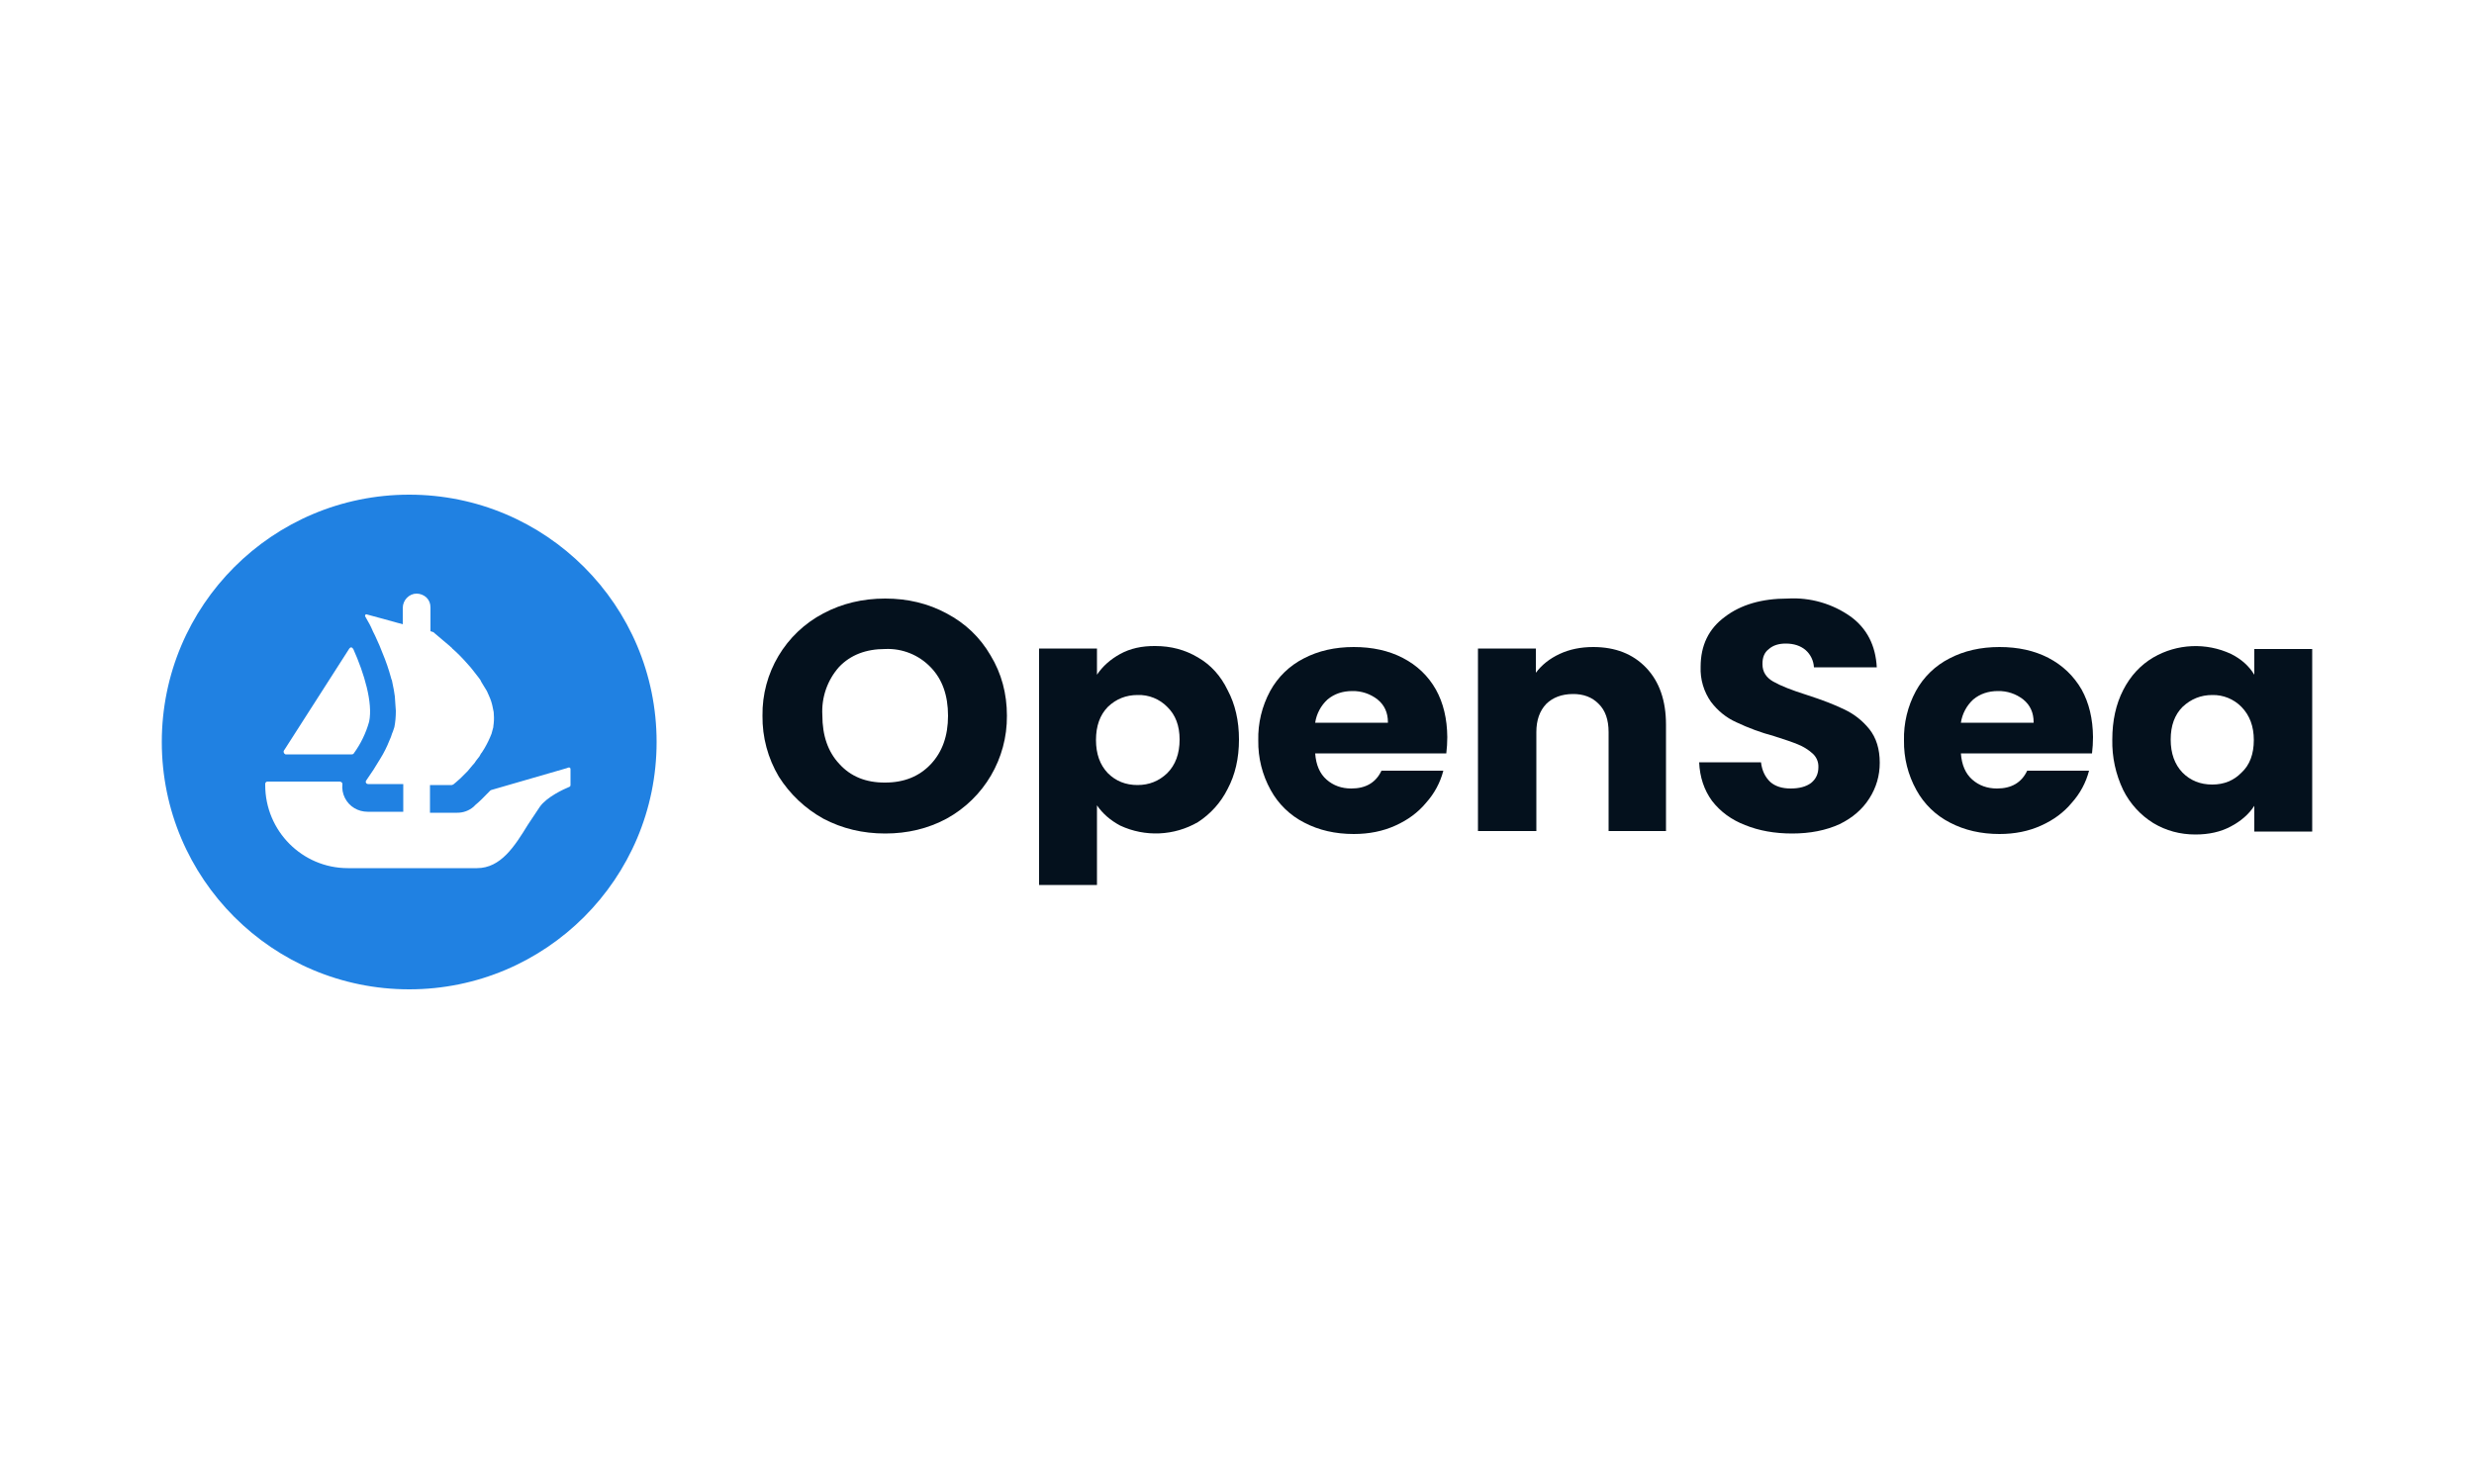
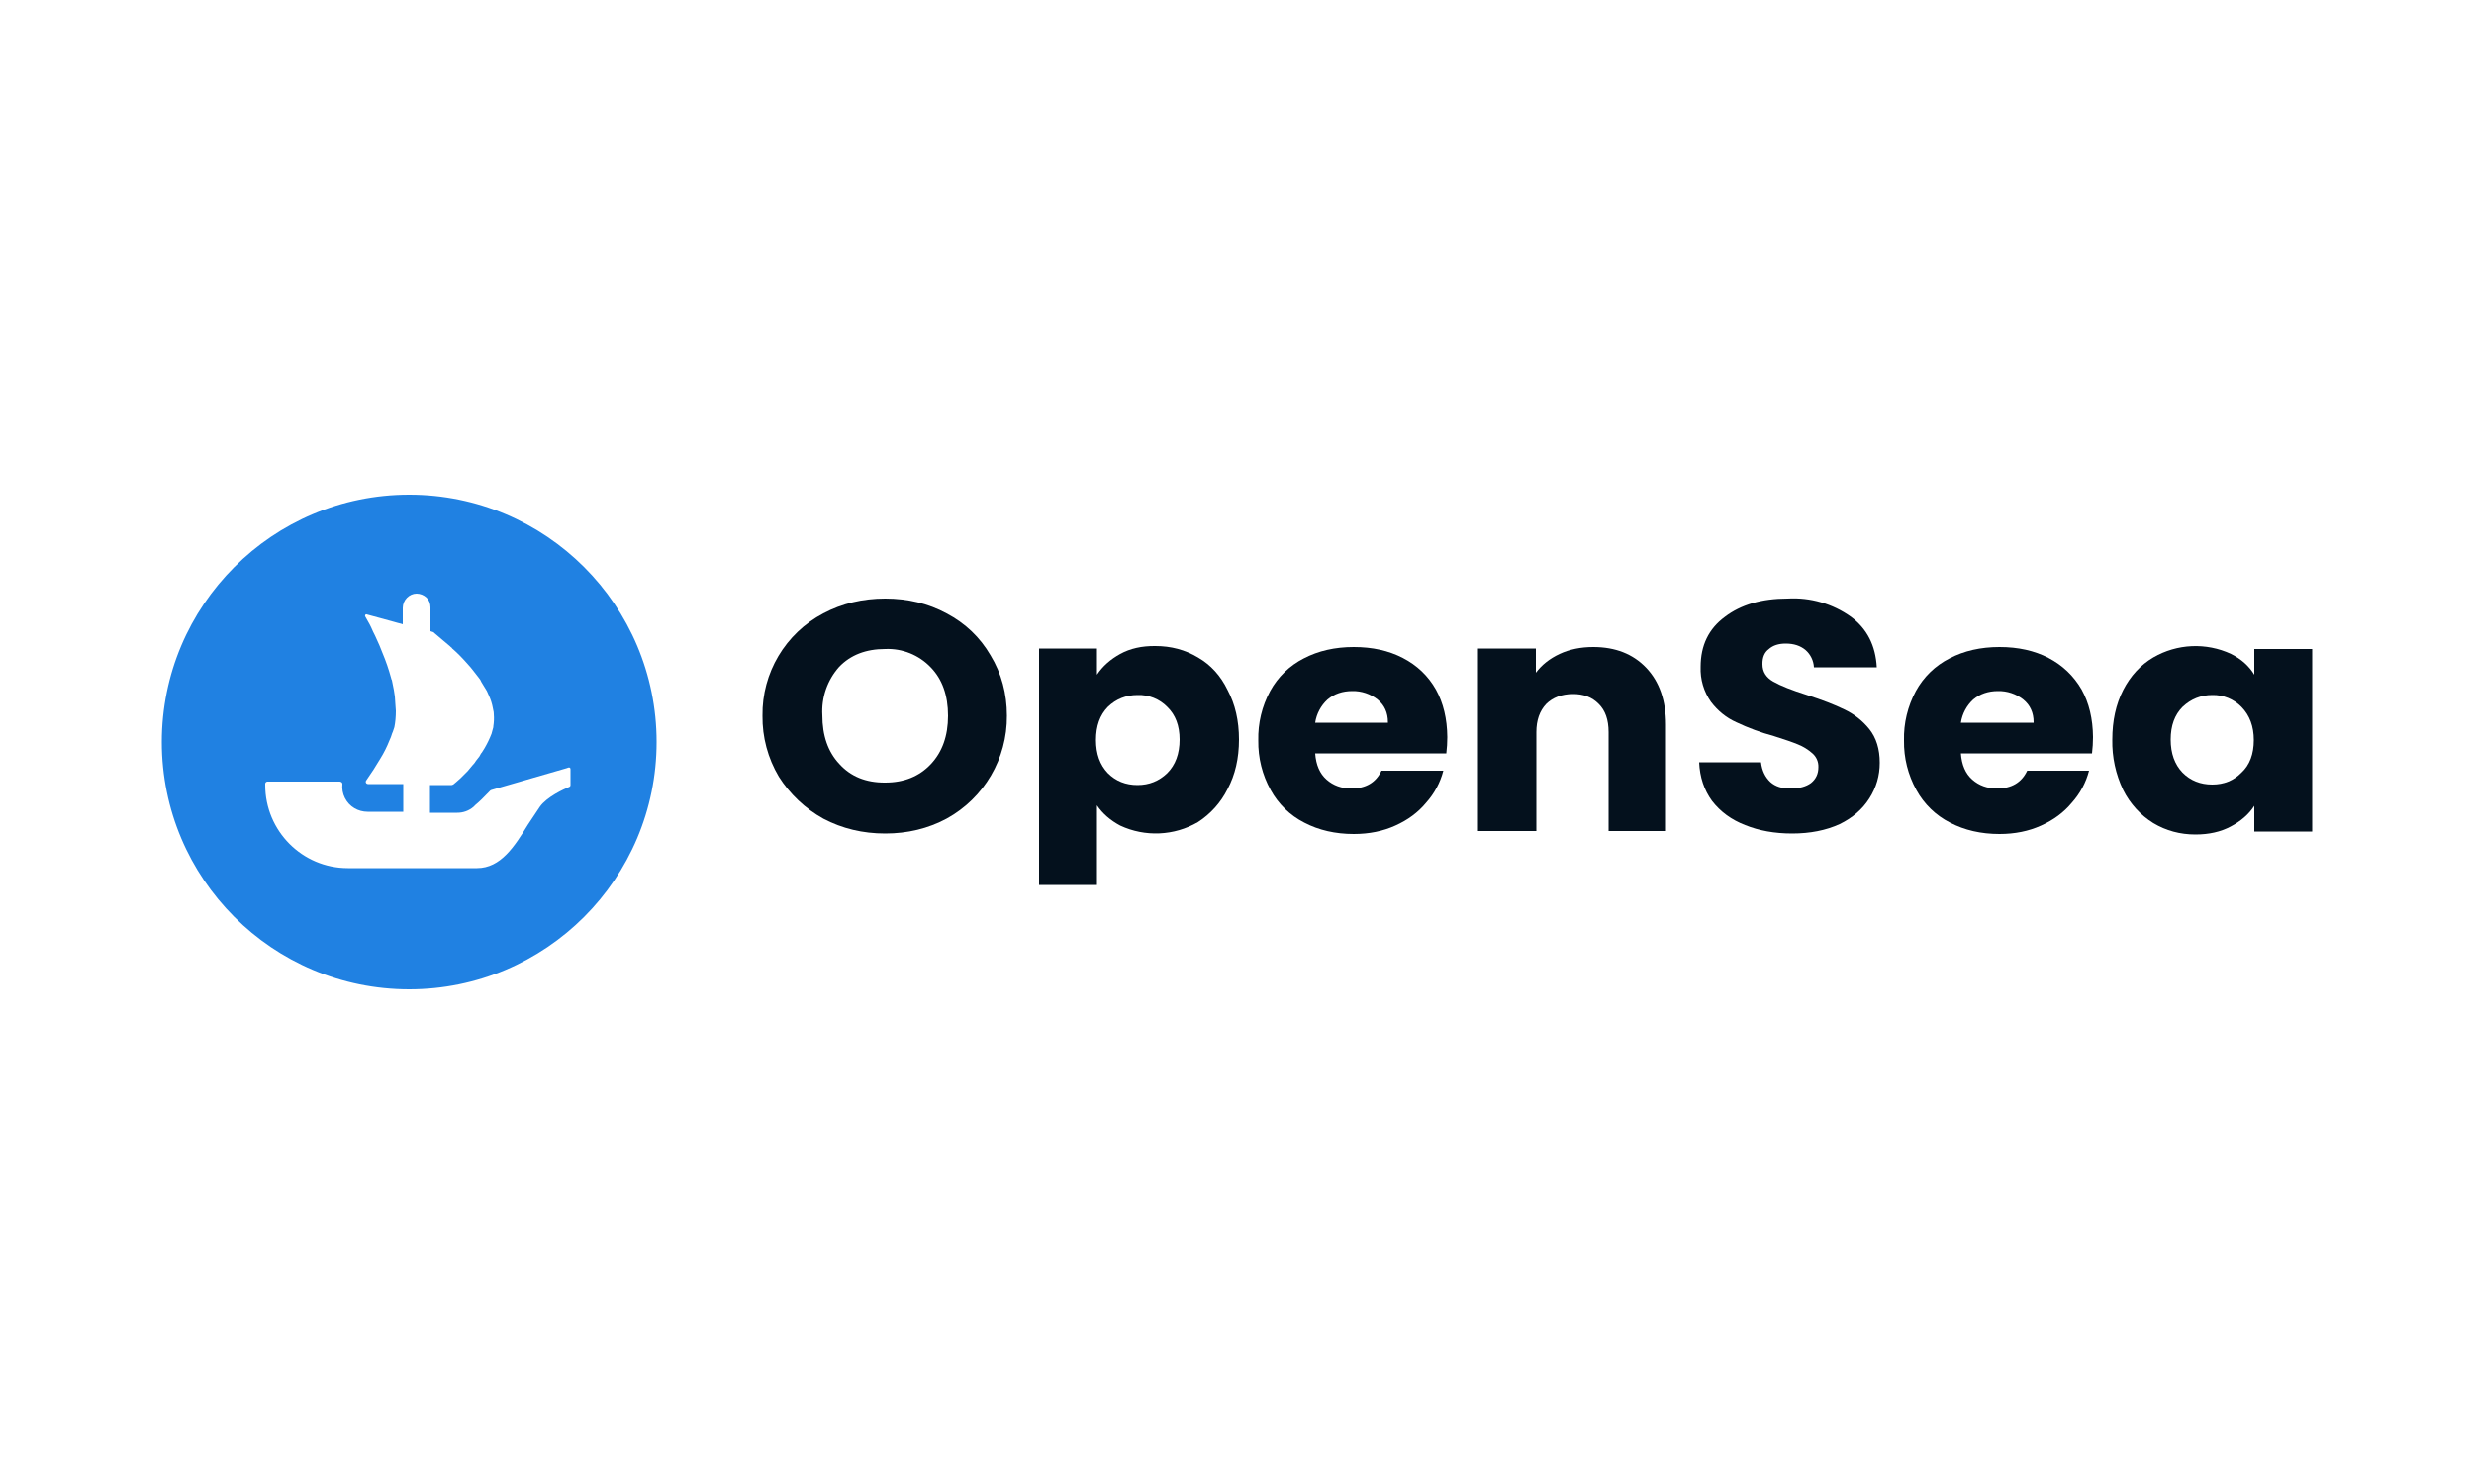
<svg xmlns="http://www.w3.org/2000/svg" width="100" height="60" fill="none" viewBox="0 0 100 60">
  <path fill="#04111D" d="M35.78 33.7q-1.36 0-2.5-.6a5 5 0 0 1-1.8-1.7 4.7 4.7 0 0 1-.66-2.46 4.6 4.6 0 0 1 2.46-4.14q1.13-.6 2.5-.6t2.48.6q1.14.6 1.78 1.7.66 1.09.66 2.44a4.7 4.7 0 0 1-2.44 4.16q-1.12.6-2.48.6m0-2.06q1.14 0 1.84-.74t.7-1.96q0-1.24-.7-1.96a2.4 2.4 0 0 0-1.84-.74q-1.17 0-1.86.72a2.7 2.7 0 0 0-.68 1.96q0 1.23.68 1.96.69.77 1.86.76" />
  <path fill="#04111D" d="M44.34 27.28q.34-.51.94-.84t1.42-.32q.95 0 1.72.46.78.45 1.2 1.32.46.86.46 2t-.46 2a3.4 3.4 0 0 1-1.2 1.34 3.4 3.4 0 0 1-3.14.14q-.6-.32-.94-.82v3.22H42v-9.56h2.34zm3.34 2.62q0-.84-.5-1.32a1.6 1.6 0 0 0-1.2-.48q-.7 0-1.2.48-.48.49-.48 1.34 0 .84.48 1.34.48.48 1.2.48.7 0 1.2-.48.5-.5.5-1.36" />
  <path fill="#04111D" d="M58.5 29.8q0 .33-.04.66h-5.3q.05.7.46 1.06t1 .36q.88 0 1.22-.72h2.5q-.19.73-.7 1.3-.48.58-1.24.92-.75.34-1.68.34-1.12 0-2-.46a3.2 3.2 0 0 1-1.36-1.32 4 4 0 0 1-.5-2 4 4 0 0 1 .48-2 3.2 3.2 0 0 1 1.36-1.32q.88-.46 2.02-.46 1.13 0 1.98.44.87.45 1.34 1.28.45.81.46 1.92m-2.4-.6q0-.58-.42-.92a1.6 1.6 0 0 0-1.02-.34q-.59 0-1 .34a1.6 1.6 0 0 0-.5.94h2.94z" />
  <path fill="#04111D" d="M64.4 26.16q1.34 0 2.14.84t.8 2.3v4.3h-2.32v-4q0-.75-.4-1.14-.4-.41-1.06-.4t-1.06.4q-.4.42-.4 1.14v4h-2.36v-7.38h2.34v.98q.36-.48.96-.76t1.36-.28" />
-   <path fill="#04111D" d="M72.44 33.7q-1.06 0-1.9-.34-.83-.32-1.34-.98-.48-.66-.52-1.56h2.5q.06.5.38.8.3.26.82.26t.82-.22q.3-.24.3-.64a.7.7 0 0 0-.24-.56 2 2 0 0 0-.58-.36q-.34-.14-.98-.34a9 9 0 0 1-1.52-.56q-.6-.27-1.02-.82a2.3 2.3 0 0 1-.42-1.42q0-1.3.98-2.02.97-.74 2.54-.74a4 4 0 0 1 2.56.74q.97.72 1.04 2.04h-2.54a1 1 0 0 0-.34-.7q-.31-.26-.8-.26-.43 0-.68.22-.27.2-.26.62 0 .45.44.7t1.36.54q.93.3 1.5.58.6.28 1.02.8.42.53.42 1.36 0 .78-.42 1.44t-1.2 1.04q-.83.38-1.92.38" />
+   <path fill="#04111D" d="M72.44 33.7q-1.06 0-1.9-.34-.83-.32-1.34-.98-.48-.66-.52-1.56h2.5q.06.5.38.8.3.27.82.26.52 0 .82-.22.3-.24.3-.64a.7.7 0 0 0-.24-.56 2 2 0 0 0-.58-.36q-.34-.14-.98-.34a9 9 0 0 1-1.52-.56q-.6-.27-1.02-.82a2.3 2.3 0 0 1-.42-1.42q0-1.3.98-2.02.97-.74 2.54-.74a4 4 0 0 1 2.56.74q.97.72 1.04 2.04h-2.54a1 1 0 0 0-.34-.7q-.31-.26-.8-.26-.43 0-.68.22-.27.2-.26.62 0 .45.44.7t1.36.54q.93.3 1.5.58.6.28 1.02.8.42.53.42 1.36 0 .78-.42 1.44t-1.2 1.04q-.83.38-1.92.38" />
  <path fill="#04111D" d="M84.6 29.8q0 .33-.04.66h-5.3q.05.7.46 1.06t1 .36q.88 0 1.22-.72h2.5q-.19.73-.7 1.3-.48.58-1.24.92-.75.34-1.68.34-1.12 0-2-.46a3.2 3.2 0 0 1-1.36-1.32 4 4 0 0 1-.5-2 4 4 0 0 1 .48-2 3.2 3.2 0 0 1 1.36-1.32q.88-.46 2.02-.46 1.13 0 1.98.44.86.45 1.34 1.28.45.81.46 1.92m-2.4-.6q0-.58-.42-.92a1.6 1.6 0 0 0-1.02-.34q-.59 0-1 .34a1.6 1.6 0 0 0-.5.94h2.94z" />
  <path fill="#04111D" d="M85.38 29.9q0-1.14.44-2t1.22-1.32a3.4 3.4 0 0 1 3.14-.14q.62.31.94.84v-1.04h2.34v7.38h-2.34v-1.04q-.33.51-.96.84-.6.32-1.42.32-.93 0-1.7-.46a3.3 3.3 0 0 1-1.22-1.34 4.5 4.5 0 0 1-.44-2.04m5.72.02q0-.83-.5-1.34a1.6 1.6 0 0 0-1.18-.48q-.69 0-1.2.48-.48.48-.48 1.32t.48 1.34q.48.48 1.2.48.71 0 1.18-.48.5-.46.5-1.32" />
-   <path fill="#2081E2" fill-rule="evenodd" d="M26.54 30a10 10 0 1 1-20 0 10 10 0 0 1 20 0m-15.06.34.04-.06 2.6-4.06q.08-.1.16.02c.44.98.8 2.18.64 2.94a4 4 0 0 1-.62 1.28q-.02.04-.08.04h-2.68c-.06-.02-.1-.1-.06-.16m11.58 1.4v-.64c0-.06-.04-.1-.16-.04l-3.04.88-.04.02q-.4.42-.6.58l-.08.08a1 1 0 0 1-.66.24h-1.1v-1.12h.88l.06-.02.12-.1.18-.16.1-.1.04-.04.1-.1.04-.04.1-.12.1-.12q.09-.09.14-.18l.07-.09.07-.09.06-.11.04-.05.1-.16a4 4 0 0 0 .29-.6l.01-.04.06-.22v-.03q.04-.25.02-.49 0-.1-.02-.16l-.02-.1a2 2 0 0 0-.16-.5l-.04-.09-.04-.09-.22-.36-.05-.1-.03-.04-.1-.13-.18-.23-.08-.1-.08-.09-.08-.09q-.3-.34-.58-.58-.02-.04-.06-.06l-.04-.04-.38-.32-.14-.12-.12-.1q-.01-.03-.02-.02l-.12-.04v-.96q0-.24-.16-.4a.6.6 0 0 0-.4-.16c-.3 0-.56.26-.56.58v.66l-.06-.02-.16-.04-.14-.04-1.1-.3c-.04-.02-.08.04-.06.08l.18.32.06.12.04.09.04.09.04.08.04.08.18.4.12.3a8 8 0 0 1 .35 1.02l.01.04.02.04.08.4.04.26.01.15.01.15.02.28q0 .36-.06.66l-.06.18-.03.07-.05.15-.06.14q-.15.38-.36.72a13 13 0 0 1-.58.9c-.04.06 0 .14.08.14h1.42v1.12h-1.44c-.38 0-.74-.2-.92-.56a1 1 0 0 1-.1-.56q0-.08-.1-.1H10.8a.1.1 0 0 0-.08.08v.06c0 1.86 1.5 3.36 3.34 3.36h5.22c.96 0 1.52-.88 2.06-1.76l.48-.72c.28-.4.98-.72 1.18-.8q.06-.02.06-.08" clip-rule="evenodd" />
+   <path fill="#2081E2" d="M26.54 30a10 10 0 1 1-20 0 10 10 0 0 1 20 0m-15.06.34.04-.06 2.6-4.06q.08-.1.16.02c.44.98.8 2.18.64 2.94a4 4 0 0 1-.62 1.28q-.02.04-.08.04h-2.68c-.06-.02-.1-.1-.06-.16m11.58 1.4v-.64c0-.06-.04-.1-.16-.04l-3.04.88-.04.02q-.4.42-.6.58l-.08.08a1 1 0 0 1-.66.24h-1.1v-1.12h.88l.06-.02.12-.1.18-.16.1-.1.04-.04.1-.1.04-.04.1-.12.1-.12q.09-.09.14-.18l.07-.09.07-.09.06-.11.04-.05.1-.16a4 4 0 0 0 .29-.6l.01-.04.06-.22v-.03q.04-.25.02-.49 0-.1-.02-.16l-.02-.1a2 2 0 0 0-.16-.5l-.04-.09-.04-.09-.22-.36-.05-.1-.03-.04-.1-.13-.18-.23-.08-.1-.08-.09-.08-.09q-.3-.34-.58-.58-.02-.04-.06-.06l-.04-.04-.38-.32-.14-.12-.12-.1q-.01-.03-.02-.02l-.12-.04v-.96q0-.24-.16-.4a.6.6 0 0 0-.4-.16c-.3 0-.56.26-.56.58v.66l-.06-.02-.16-.04-.14-.04-1.1-.3c-.04-.02-.08.04-.06.08l.18.32.06.12.04.09.04.09.04.08.04.08.18.4.12.3a8 8 0 0 1 .35 1.02l.01.04.02.04.08.4.04.26.01.15.01.15.02.28q0 .36-.06.66l-.06.18-.03.07-.05.15-.06.14q-.15.38-.36.72a13 13 0 0 1-.58.9c-.04.06 0 .14.08.14h1.42v1.12h-1.44c-.38 0-.74-.2-.92-.56a1 1 0 0 1-.1-.56q0-.08-.1-.1H10.8a.1.1 0 0 0-.08.08v.06c0 1.86 1.5 3.36 3.34 3.36h5.22c.96 0 1.52-.88 2.06-1.76l.48-.72c.28-.4.98-.72 1.18-.8q.06-.02.06-.08" />
</svg>
